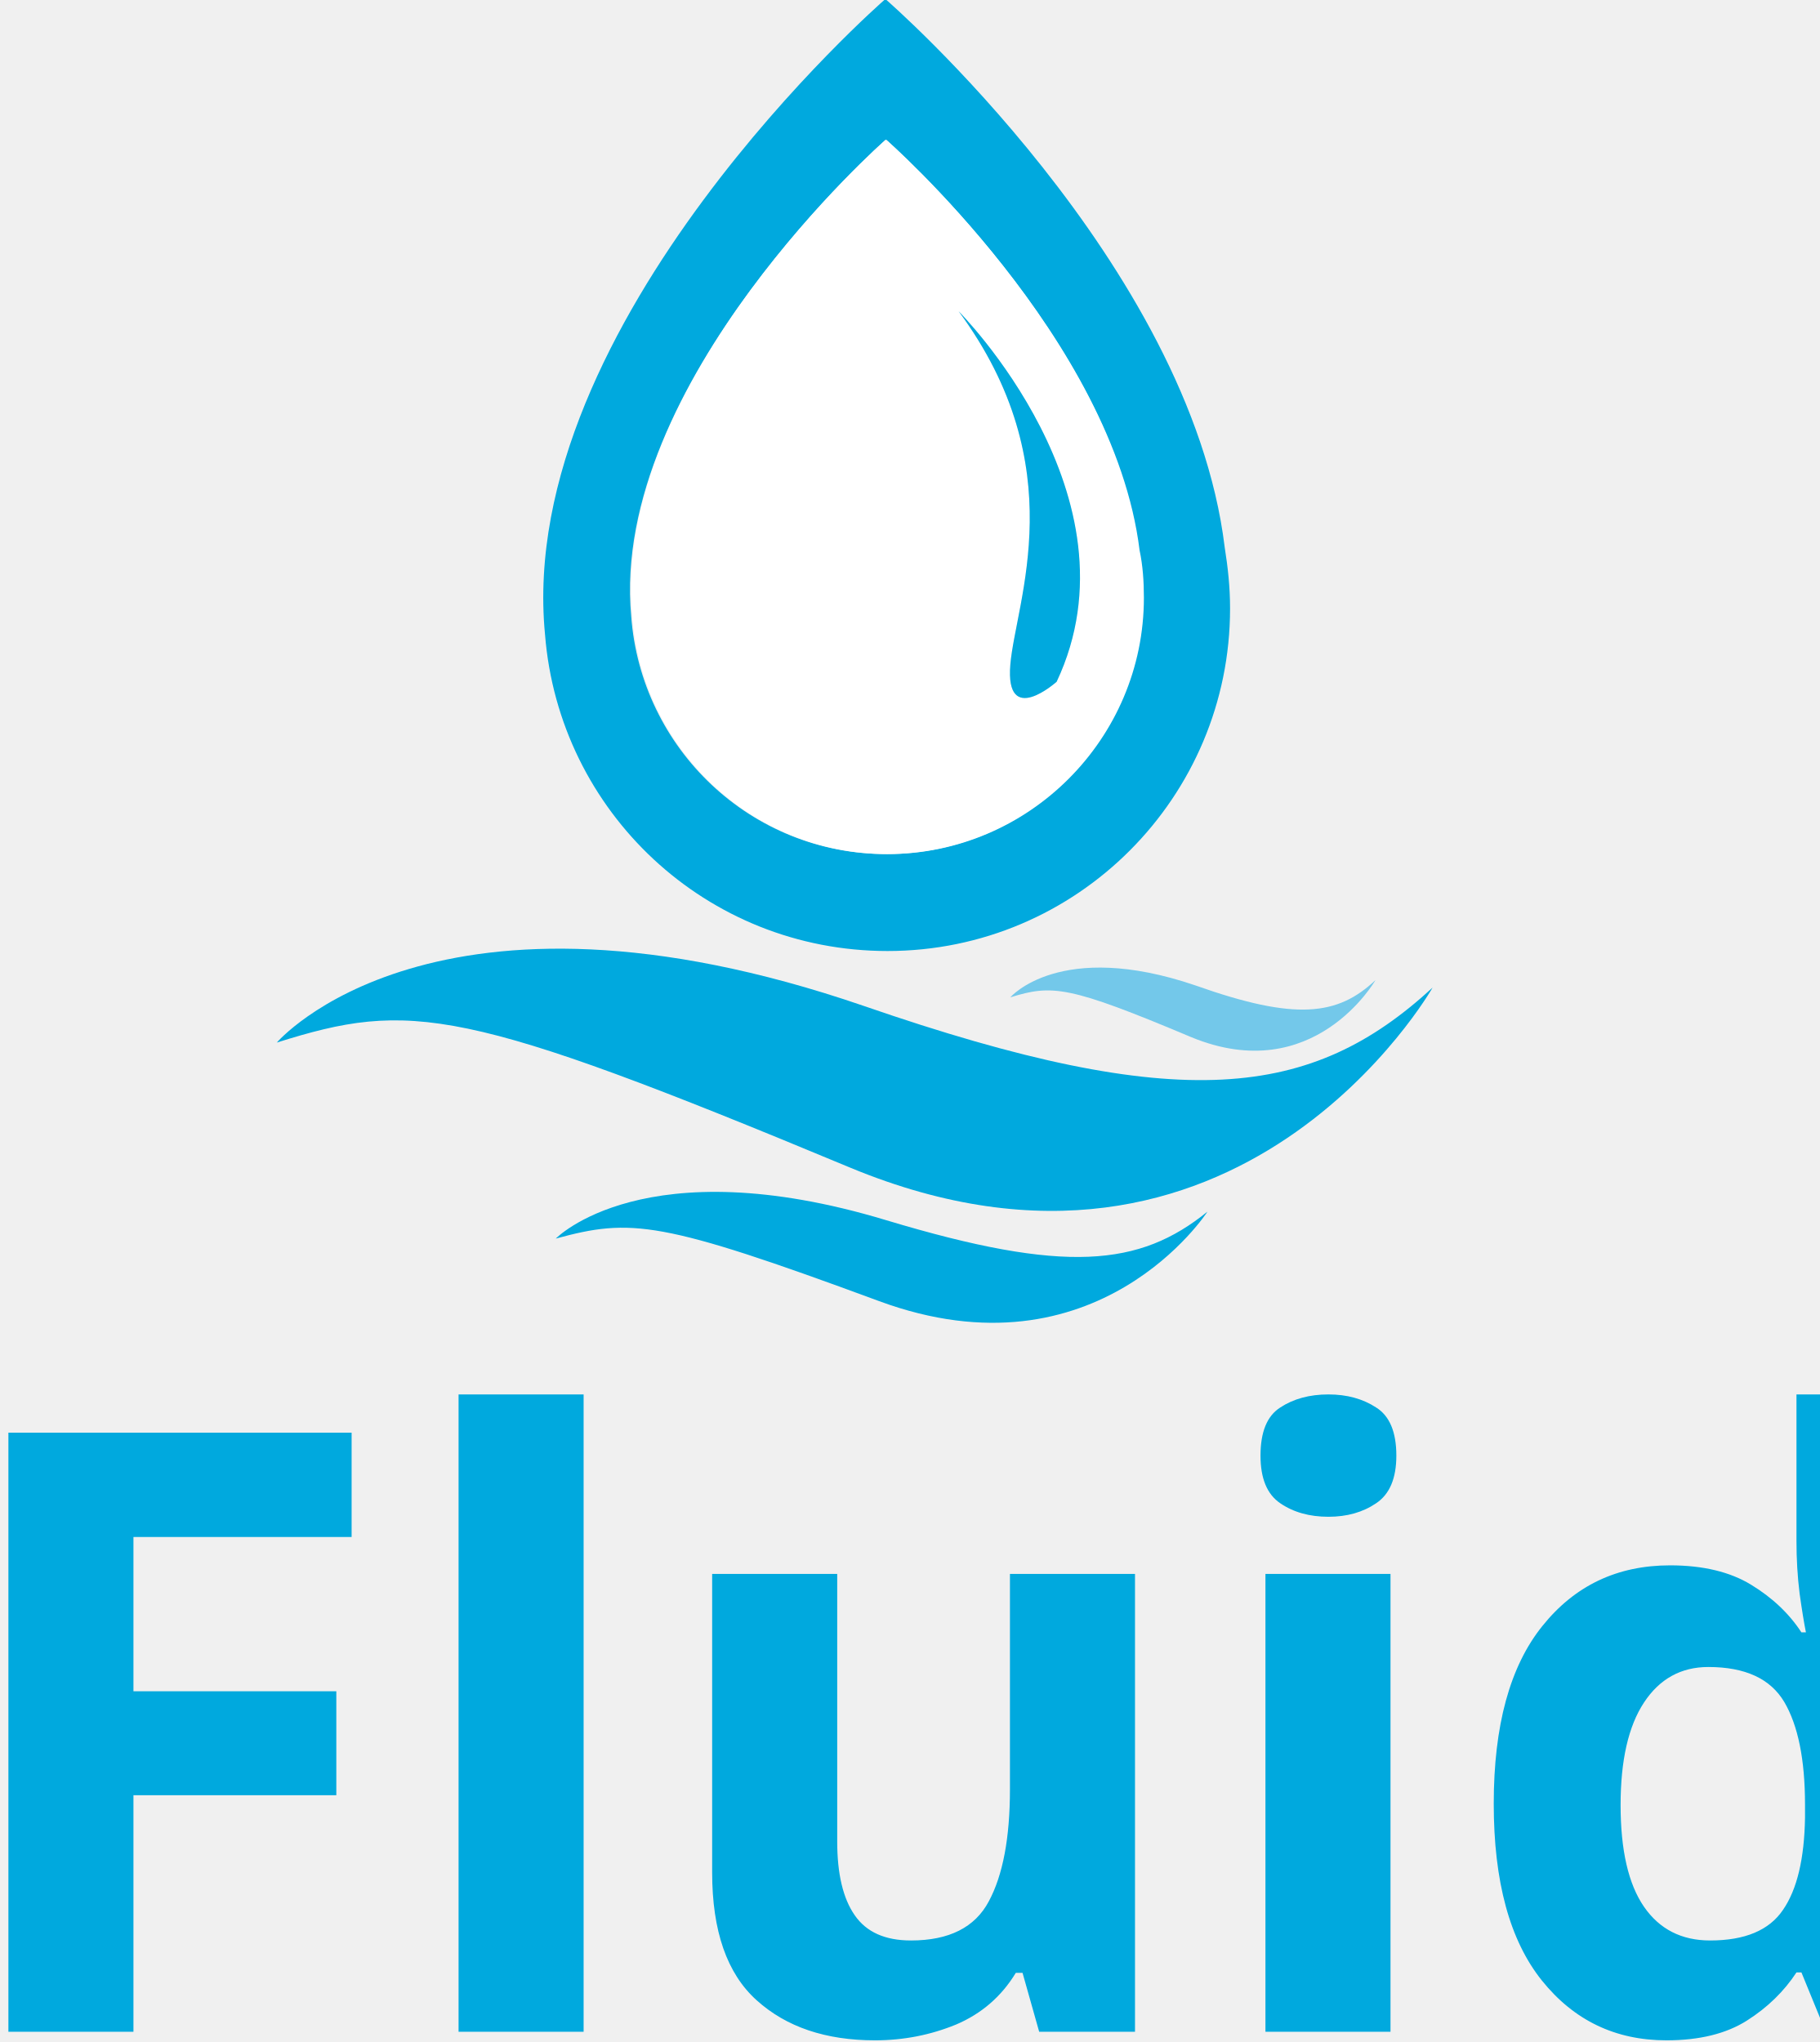
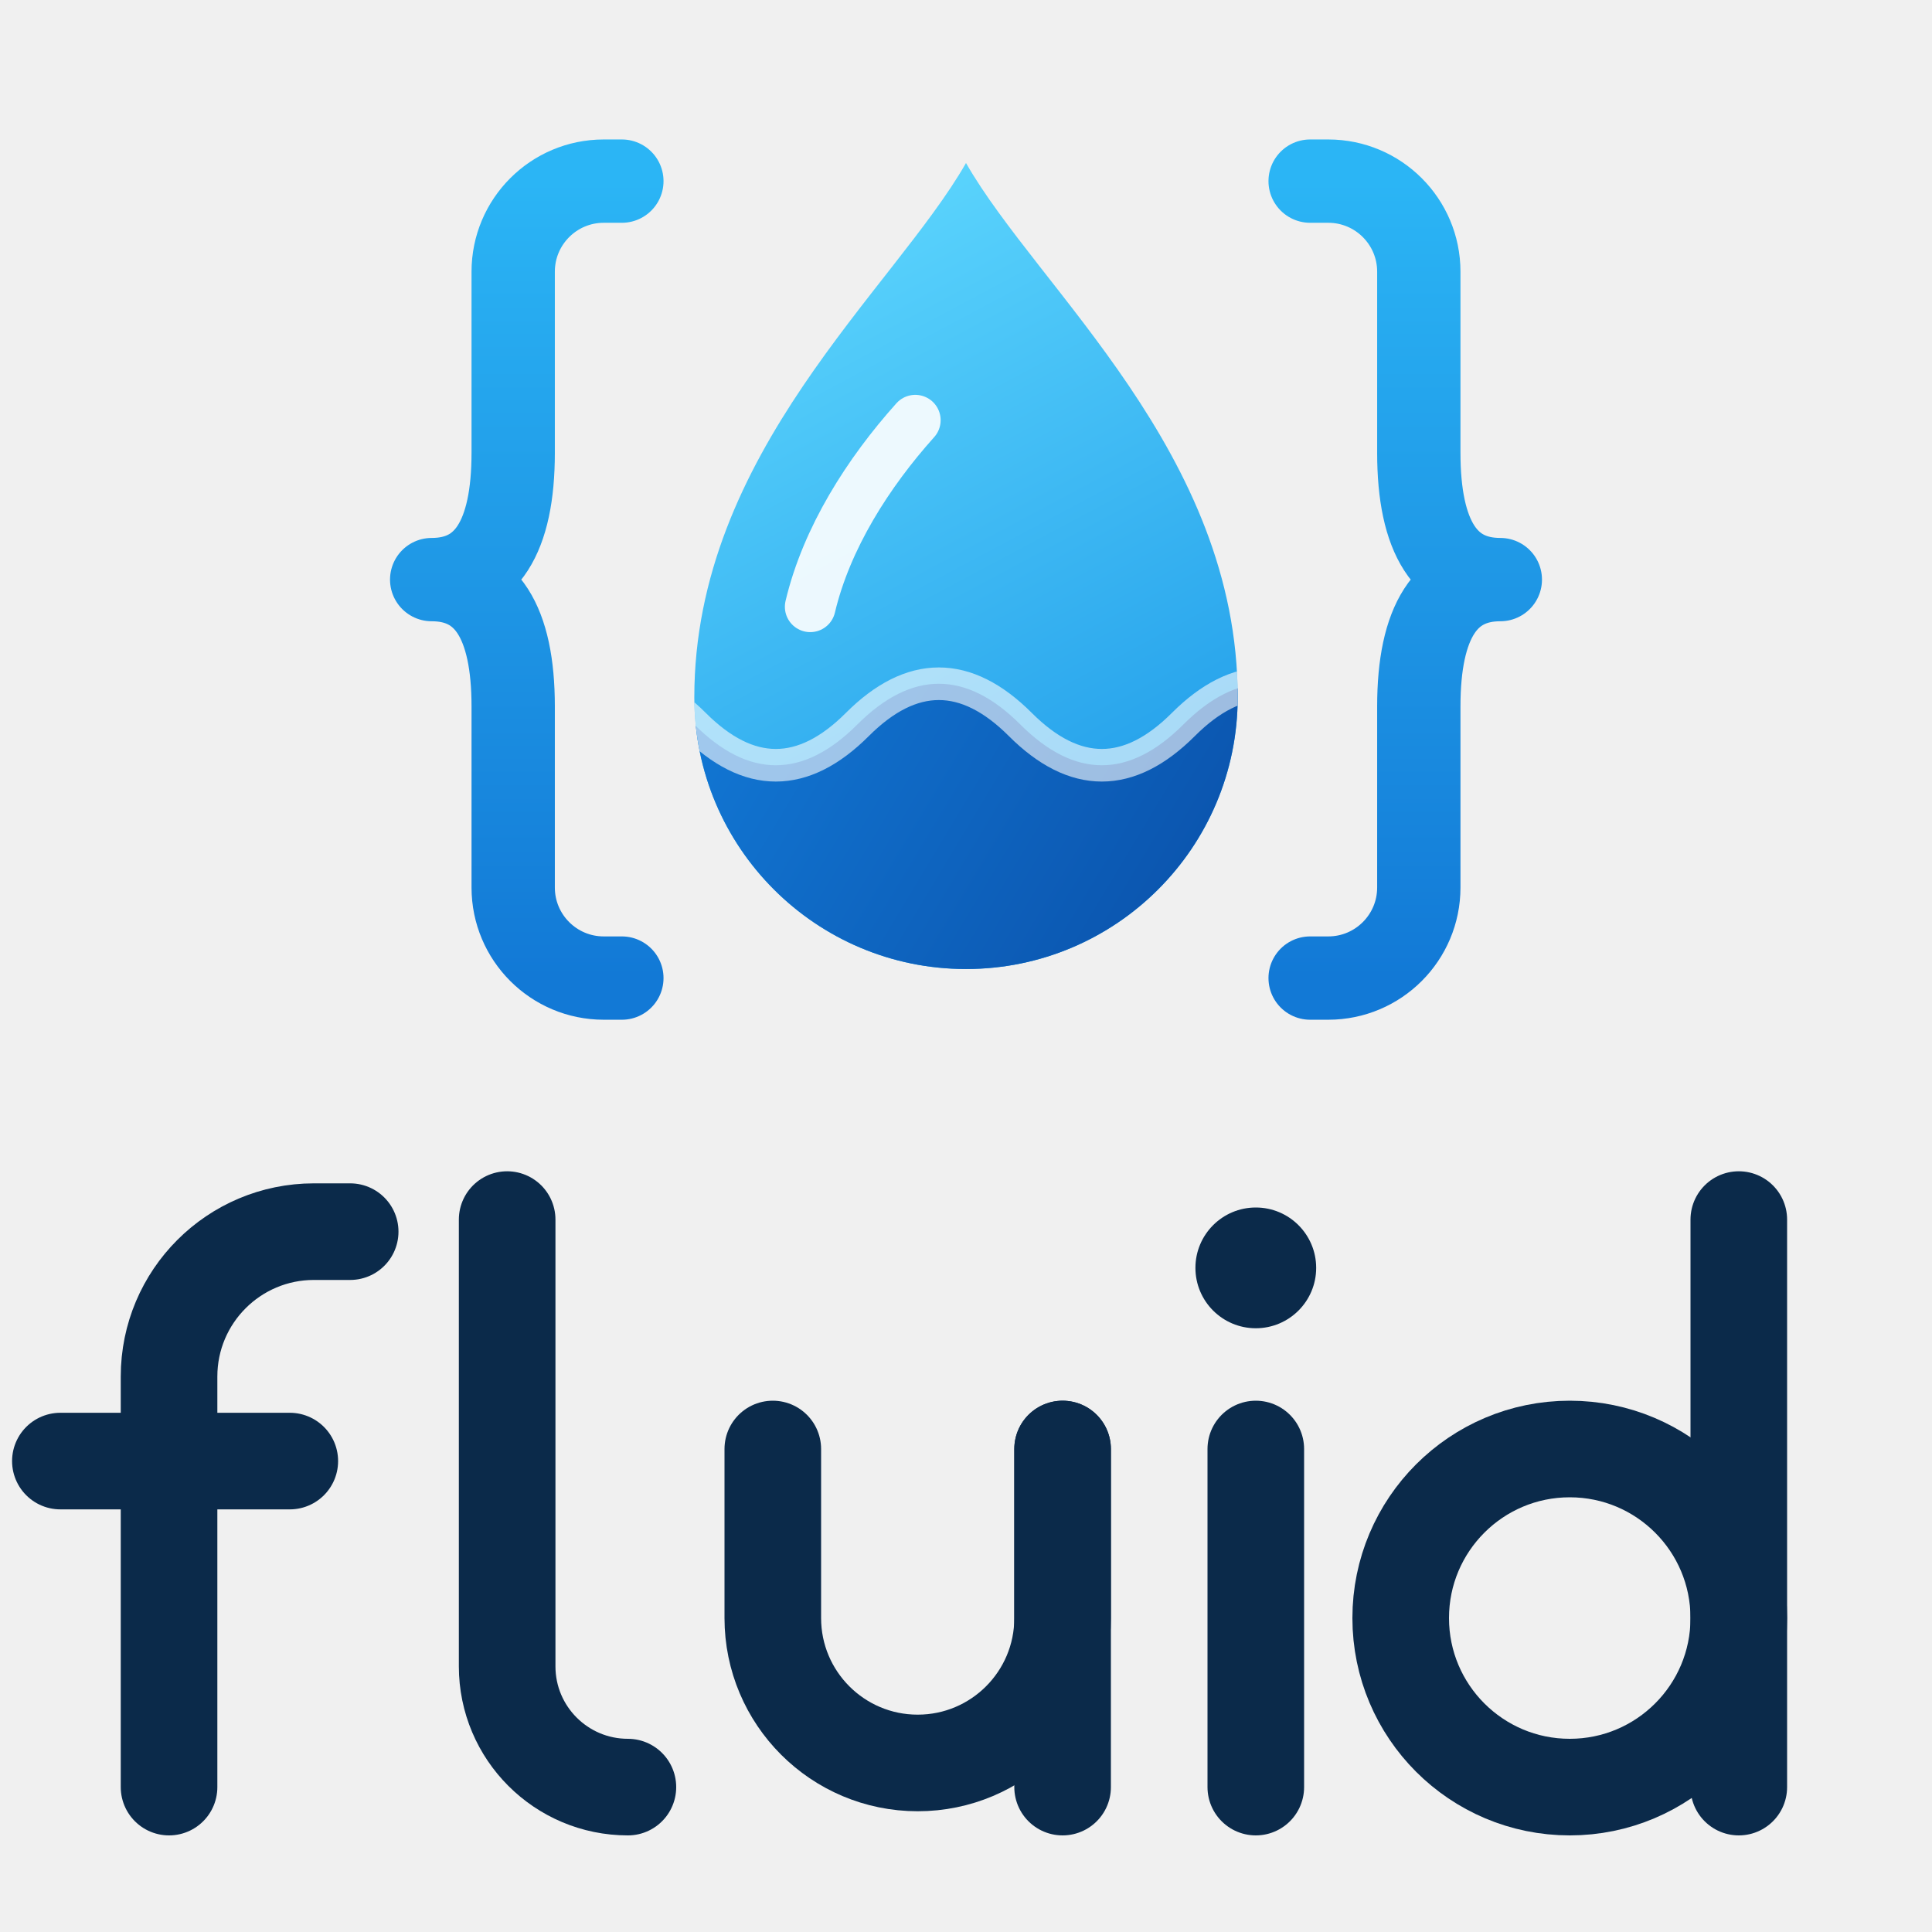
- <svg xmlns="http://www.w3.org/2000/svg" width="63.206mm" height="70.936mm" viewBox="0 0 63.206 70.936" version="1.1" id="svg5288">
-   <defs id="defs5282" />
-   <g id="layer1" transform="translate(-10.4427,-94.3721)">
-     <g data-item-type="image" data-item="Image" data-logo-item="" id="logo__item--logo_0-6" class="logo__item" transform="matrix(0.4000215,0,0,0.4000215,-329.8894,-74.70058)">
-       <g class="logo__item__inner" transform="matrix(0.9353079,0,0,0.9353079,854.9922,410.5)" id="g4499-5">
-         <g id="g4497-1">
-           <path style="fill:#00a9de" d="m 77.9,101.3 c 17.6,0 31.8,-14.3 31.8,-31.8 0,-2 -0.2,-3.8 -0.5,-5.7 C 106,37.5 77.8,13 77.8,13 h -0.2 c 0,0 -34.3,29.9 -31.5,58.9 1.3,16.5 15,29.4 31.8,29.4 z M 77.7,26 h 0.1 c 0,0 21.1,18.5 23.4,38.1 0.3,1.4 0.4,2.9 0.4,4.4 0,13.1 -10.7,23.8 -23.8,23.8 C 65.2,92.3 55,82.5 54.1,70.2 52.1,48.5 77.7,26 77.7,26 Z" data-part-id="logo__item--logo_0__0" id="path4485-9" />
-           <path style="fill:#ffffff" d="m 77.9,92.3 c 13.1,0 23.8,-10.7 23.8,-23.8 0,-1.5 -0.1,-3 -0.4,-4.4 C 98.9,44.5 77.8,26 77.8,26 h -0.1 c 0,0 -25.6,22.5 -23.5,44.2 0.9,12.3 11.1,22.1 23.7,22.1 z m 15.7,-16 c 0,0 -4.8,4.3 -4.3,-1.6 0.5,-5.9 5.9,-18.3 -4.8,-32.8 0,0 17.2,17.2 9.1,34.4 z" data-part-id="logo__item--logo_0__1" id="path4487-4" />
-           <path style="fill:#00a9de" d="m 89.3,74.7 c -0.5,5.9 4.3,1.6 4.3,1.6 8.1,-17.2 -9.1,-34.4 -9.1,-34.4 10.7,14.5 5.3,26.9 4.8,32.8 z" data-part-id="logo__item--logo_0__2" id="path4489-1" />
-           <path style="fill:#00a9de" d="m 75.7,106.4 c -39.9,-13.7 -54.5,3.4 -54.5,3.4 12.4,-3.9 17.2,-3.4 53.2,11.6 36.1,15 54.1,-16.7 54.1,-16.7 -11.2,10.3 -23.3,11.9 -52.8,1.7 z" data-part-id="logo__item--logo_0__3" id="path4491-4" />
-           <path style="fill:#00a9de" d="m 77.8,126.3 c -22.5,-6.8 -30.7,1.7 -30.7,1.7 7,-1.9 9.7,-1.7 30,5.8 20.3,7.5 30.5,-8.3 30.5,-8.3 -6.3,5.1 -13.2,5.8 -29.8,0.8 z" data-part-id="logo__item--logo_0__4" id="path4493-5" />
-           <path style="fill:#73c8ea" d="m 89.3,105.6 c 3.9,-1.2 5.4,-1.1 16.8,3.7 11.4,4.7 17.1,-5.3 17.1,-5.3 -3.5,3.3 -7.4,3.8 -16.7,0.5 -12.6,-4.3 -17.2,1.1 -17.2,1.1 z" data-part-id="logo__item--logo_0__5" id="path4495-0" />
-         </g>
+ <svg xmlns="http://www.w3.org/2000/svg" viewBox="0 0 160 160" role="img" aria-label="Fluid">
+   <g transform="translate(32 0) scale(1.5)">
+     <g transform="translate(0 0)">
+       <defs>
+         <linearGradient id="f-drop" x1="20" y1="9" x2="44" y2="54" gradientUnits="userSpaceOnUse">
+           <stop offset="0" stop-color="#62dbff" />
+           <stop offset="1" stop-color="#1693e6" />
+         </linearGradient>
+         <linearGradient id="f-wave" x1="17" y1="36" x2="47" y2="54" gradientUnits="userSpaceOnUse">
+           <stop offset="0" stop-color="#1279d6" />
+           <stop offset="1" stop-color="#0a4fa8" />
+         </linearGradient>
+         <linearGradient id="f-brace" x1="0" y1="10" x2="0" y2="54" gradientUnits="userSpaceOnUse">
+           <stop offset="0" stop-color="#2bb5f5" />
+           <stop offset="1" stop-color="#1279d6" />
+         </linearGradient>
+         <clipPath id="f-clip">
+           <path d="M32 9C28 16 17 25 17 38.5a15 15 0 0 0 30 0C47 25 36 16 32 9Z" />
+         </clipPath>
+       </defs>
+       <g fill="none" stroke="url(#f-brace)" stroke-width="4.6" stroke-linecap="round" stroke-linejoin="round">
+         <path d="M13 10H12A5 5 0 0 0 7 15V25Q7 32 2.5 32Q7 32 7 39V49A5 5 0 0 0 12 54H13" />
+         <path d="M51 10H52A5 5 0 0 1 57 15V25Q57 32 61.5 32Q57 32 57 39V49A5 5 0 0 1 52 54H51" />
      </g>
+       <path d="M32 9C28 16 17 25 17 38.5a15 15 0 0 0 30 0C47 25 36 16 32 9Z" fill="url(#f-drop)" />
+       <g clip-path="url(#f-clip)">
+         <path d="M8 40c3-3 6-3 9 0s6 3 9 0 6-3 9 0 6 3 9 0 6-3 9 0V60H8Z" fill="url(#f-wave)" />
+         <path d="M8 40c3-3 6-3 9 0s6 3 9 0 6-3 9 0 6 3 9 0 6-3 9 0" fill="none" stroke="#fff" stroke-opacity=".6" stroke-width="1.8" stroke-linecap="round" />
+       </g>
+       <path d="M23.4 33.5c.9-3.8 3.2-7.4 5.8-10.3" fill="none" stroke="#fff" stroke-opacity=".9" stroke-width="2.8" stroke-linecap="round" />
    </g>
-     <text xml:space="preserve" style="font-style:normal;font-variant:normal;font-weight:bold;font-stretch:normal;font-size:29.135px;line-height:18.209px;font-family:'Segoe UI';-inkscape-font-specification:'Segoe UI, Bold';font-variant-ligatures:normal;font-variant-caps:normal;font-variant-numeric:normal;font-feature-settings:normal;text-align:start;letter-spacing:0px;word-spacing:0px;writing-mode:lr-tb;text-anchor:start;fill:#000000;fill-opacity:1;stroke:none;stroke-width:0.728" x="8.11" y="164.953" id="text4647">
-       <tspan id="tspan4645" x="8.11" y="164.953" style="font-style:normal;font-variant:normal;font-weight:bold;font-stretch:normal;font-size:29.135px;font-family:'Segoe UI';-inkscape-font-specification:'Segoe UI, Bold';font-variant-ligatures:normal;font-variant-caps:normal;font-variant-numeric:normal;font-feature-settings:normal;text-align:start;writing-mode:lr-tb;text-anchor:start;fill:#00a9de;fill-opacity:1;stroke-width:0.728">Fluid</tspan>
-     </text>
+   </g>
+   <g transform="translate(-72 88)">
+     <g fill="none" stroke="#0b2a4a" stroke-width="8" stroke-linecap="round" stroke-linejoin="round">
+       <path d="M86 60V26a12 12 0 0 1 12-12h3" />
+       <path d="M77 33h19" />
+       <path d="M114 13v37a10 10 0 0 0 10 10" />
+       <path d="M136 32v14a12 12 0 0 0 24 0V32" />
+       <path d="M160 32v28" />
+       <path d="M176 32v28" />
+       <circle cx="202" cy="46" r="14" />
+       <path d="M216 13v47" />
+     </g>
+     <circle fill="#0b2a4a" cx="176" cy="17" r="5" />
  </g>
</svg>
